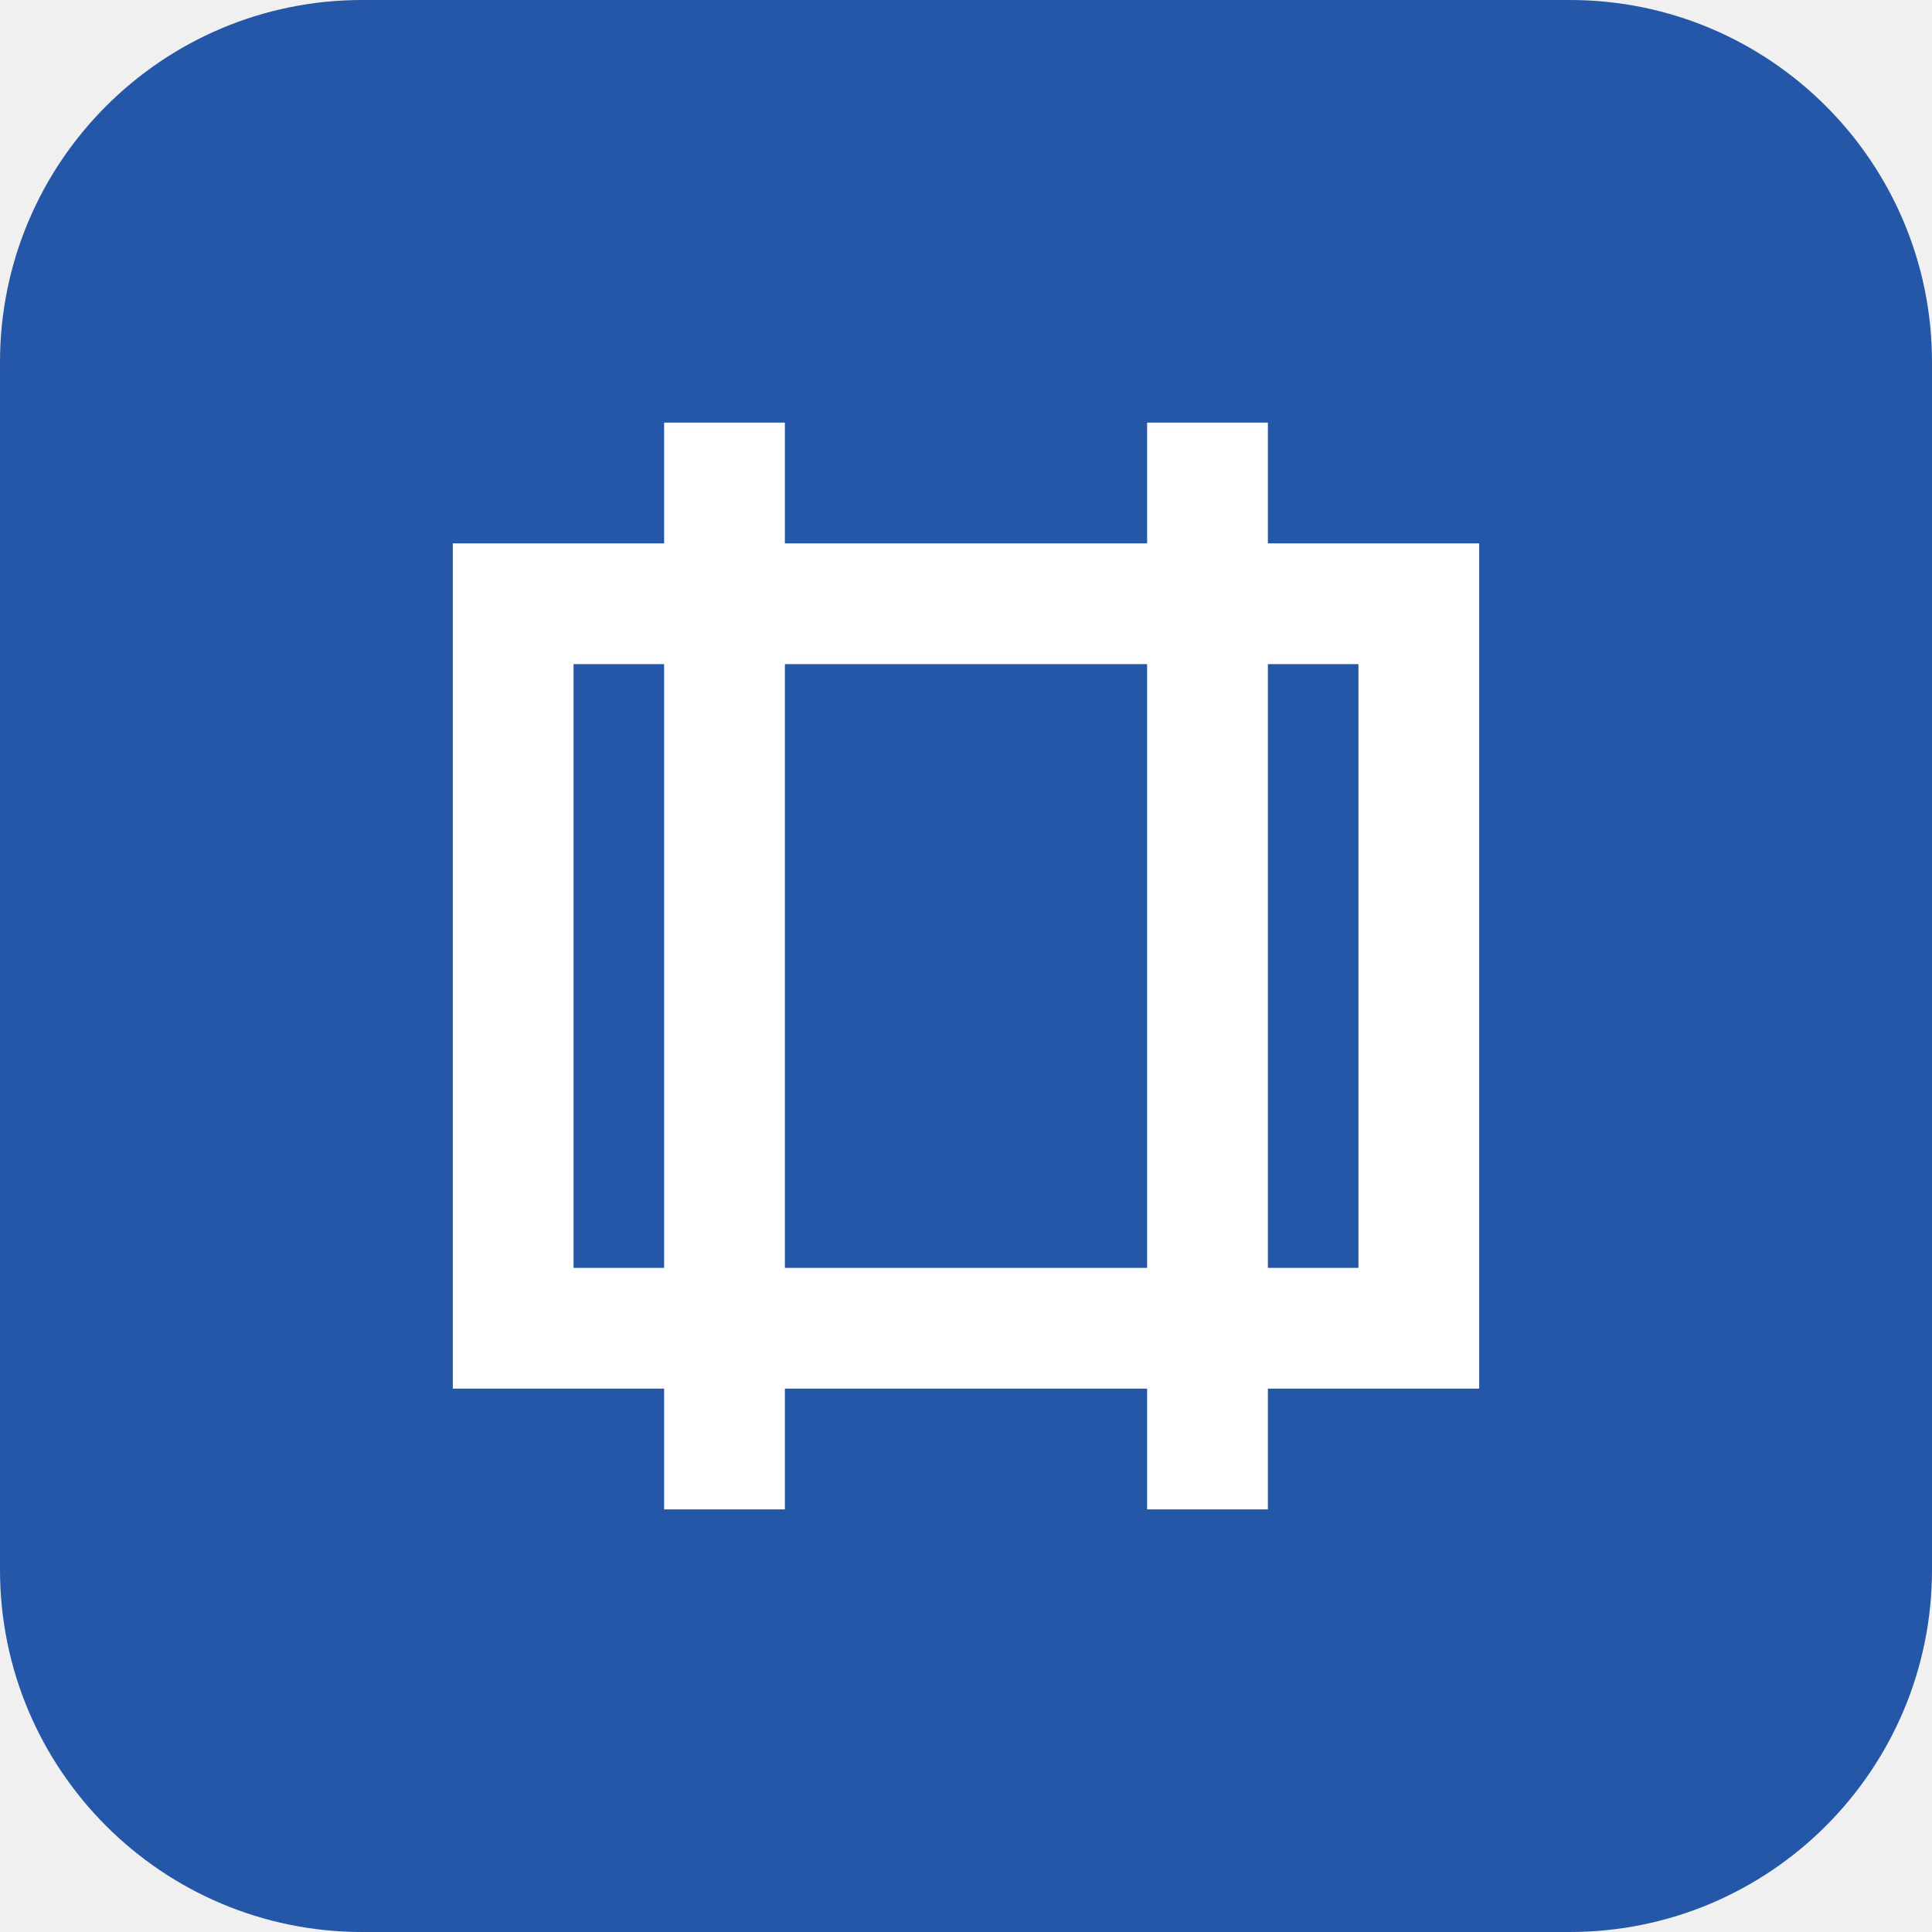
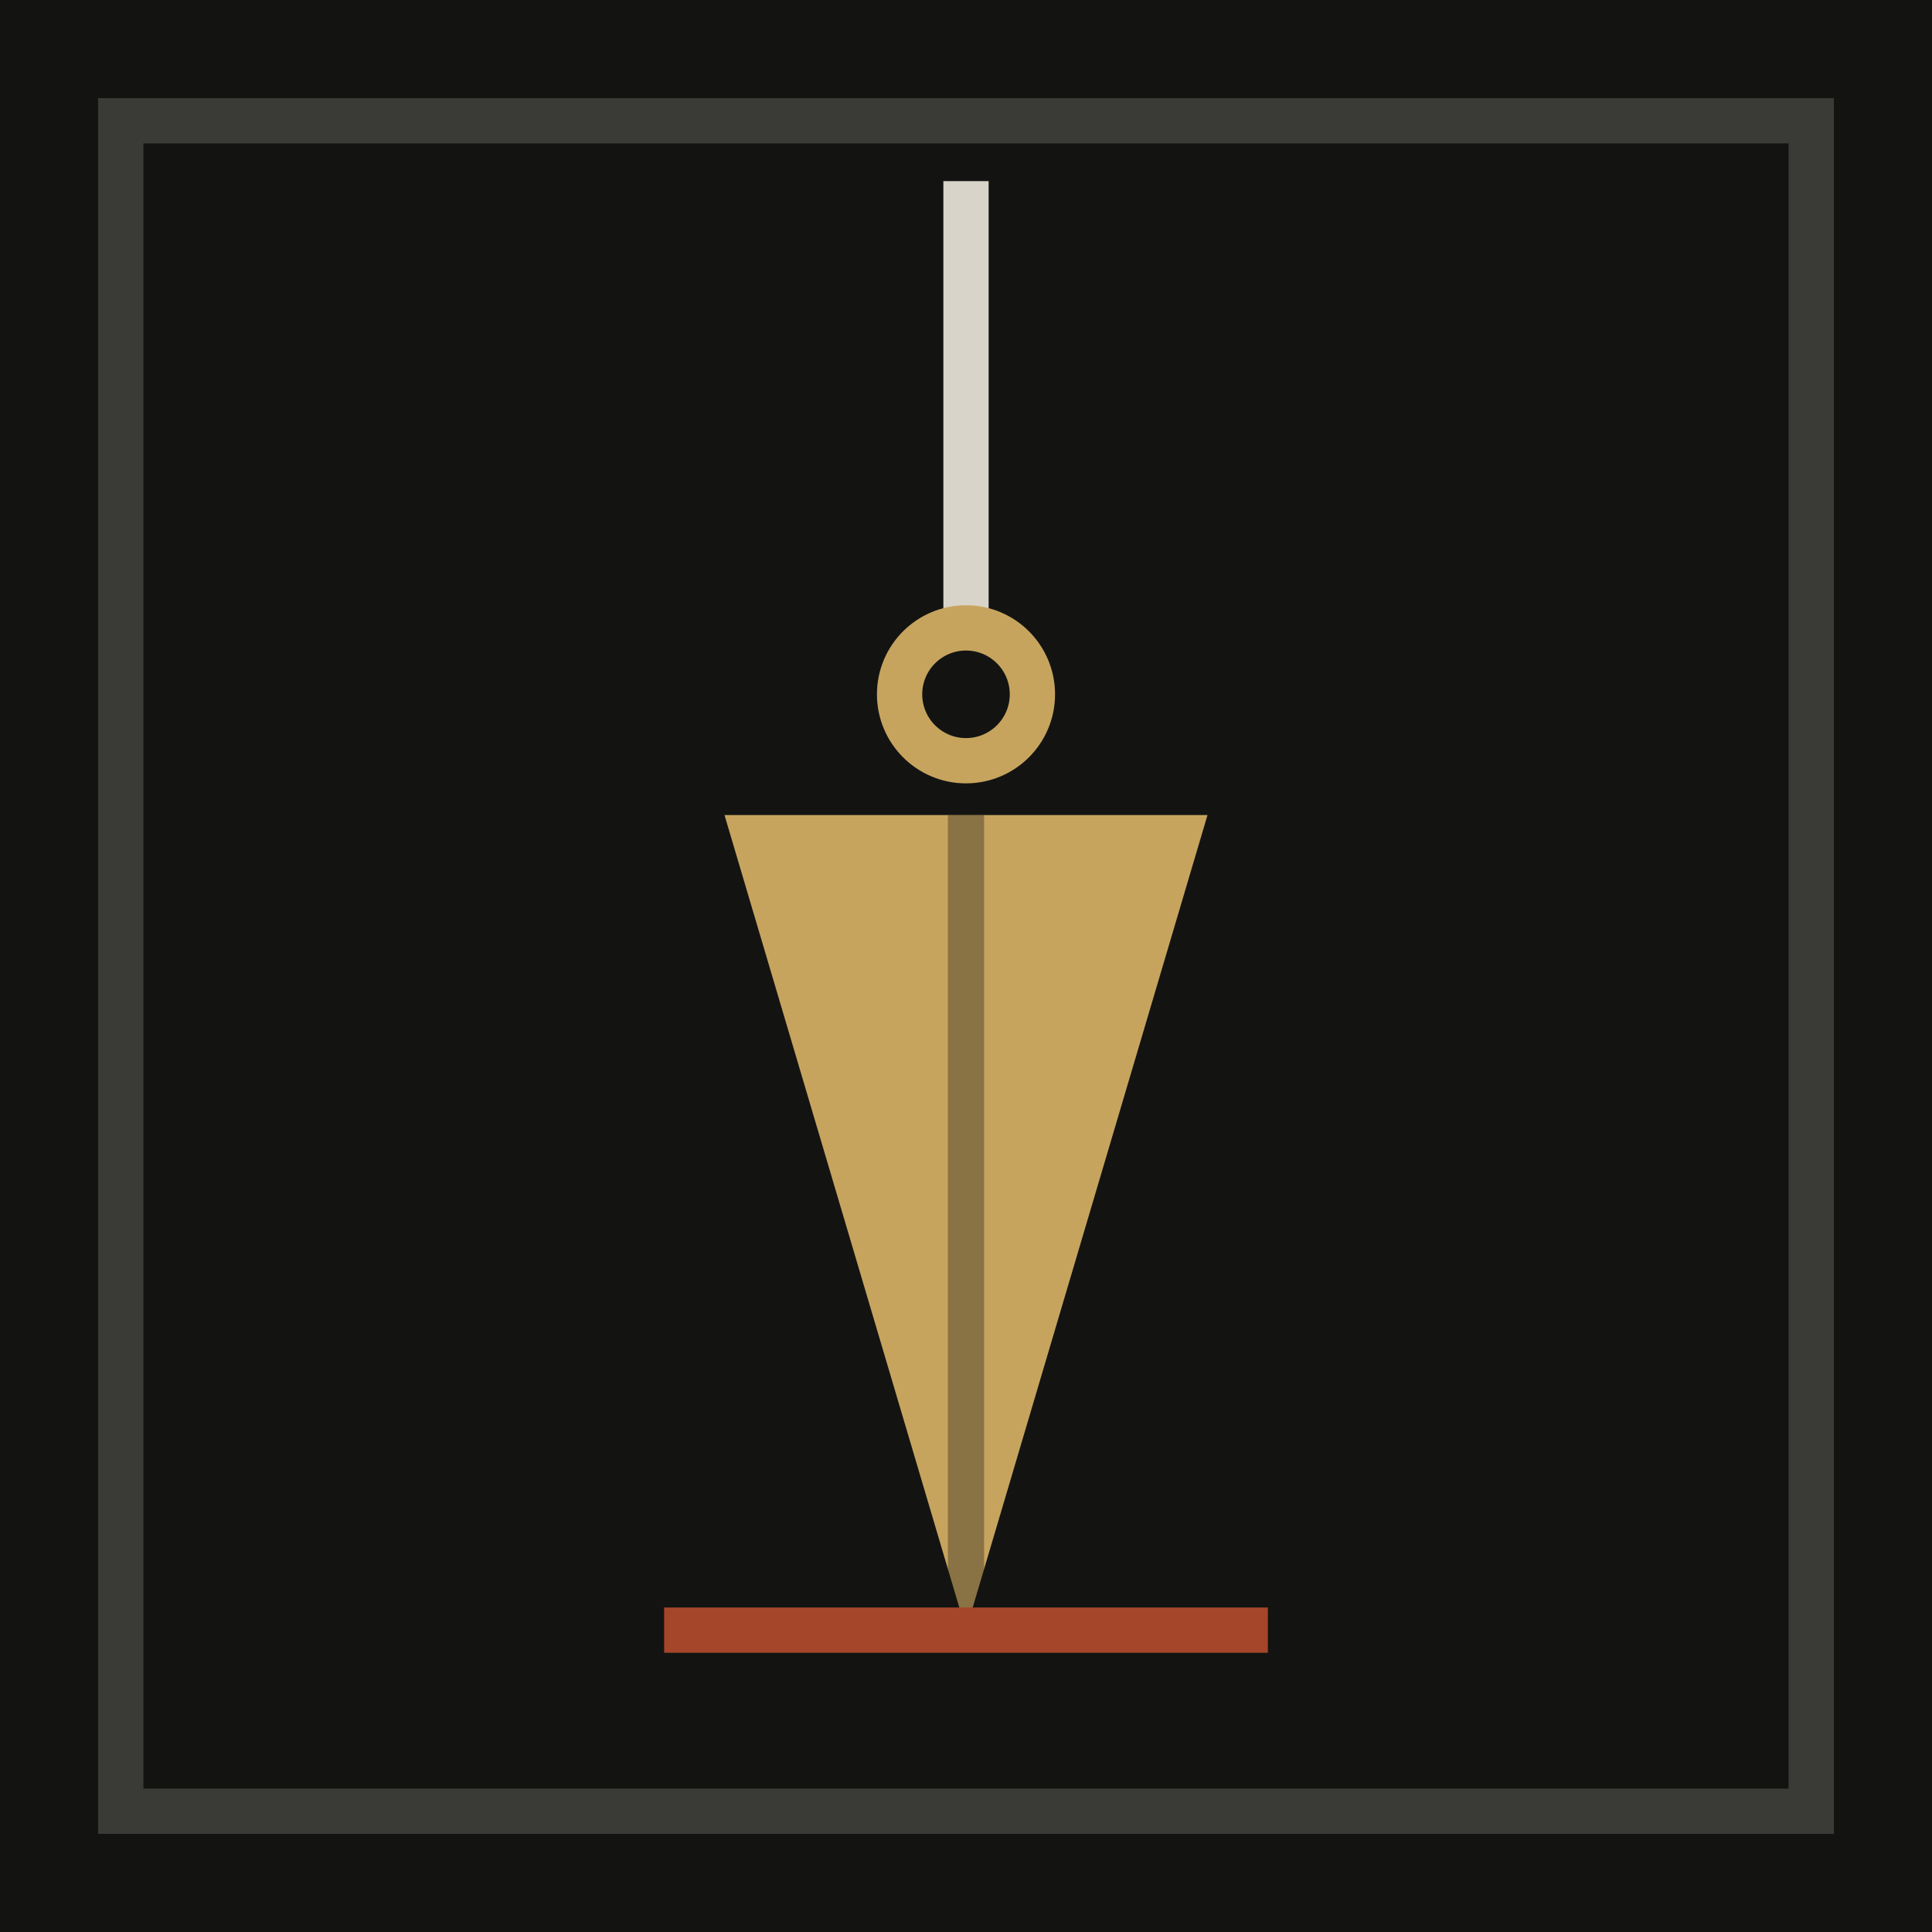
- <svg xmlns="http://www.w3.org/2000/svg" viewBox="0 0 64 64">
-   <rect width="64" height="64" rx="12" fill="#2457a7" />
-   <path d="M17 20h30v24H17zM24 14v36M40 14v36" fill="none" stroke="#fff" stroke-width="4" />
+ <svg xmlns="http://www.w3.org/2000/svg" viewBox="0 0 64 64" width="64" height="64">
+   <rect width="64" height="64" fill="#131412" />
+   <rect x="4" y="4" width="56" height="56" fill="none" stroke="#3A3B37" stroke-width="1.5" />
+   <line x1="32" y1="6" x2="32" y2="21" stroke="#D9D4C9" stroke-width="1.5" />
+   <circle cx="32" cy="23" r="2.2" fill="none" stroke="#C7A45E" stroke-width="1.5" />
+   <polygon points="24,27 40,27 32,54" fill="#C7A45E" />
+   <line x1="32" y1="27" x2="32" y2="54" stroke="#131412" stroke-width="1.2" opacity="0.35" />
+   <line x1="22" y1="54" x2="42" y2="54" stroke="#A5452A" stroke-width="1.5" />
</svg>
